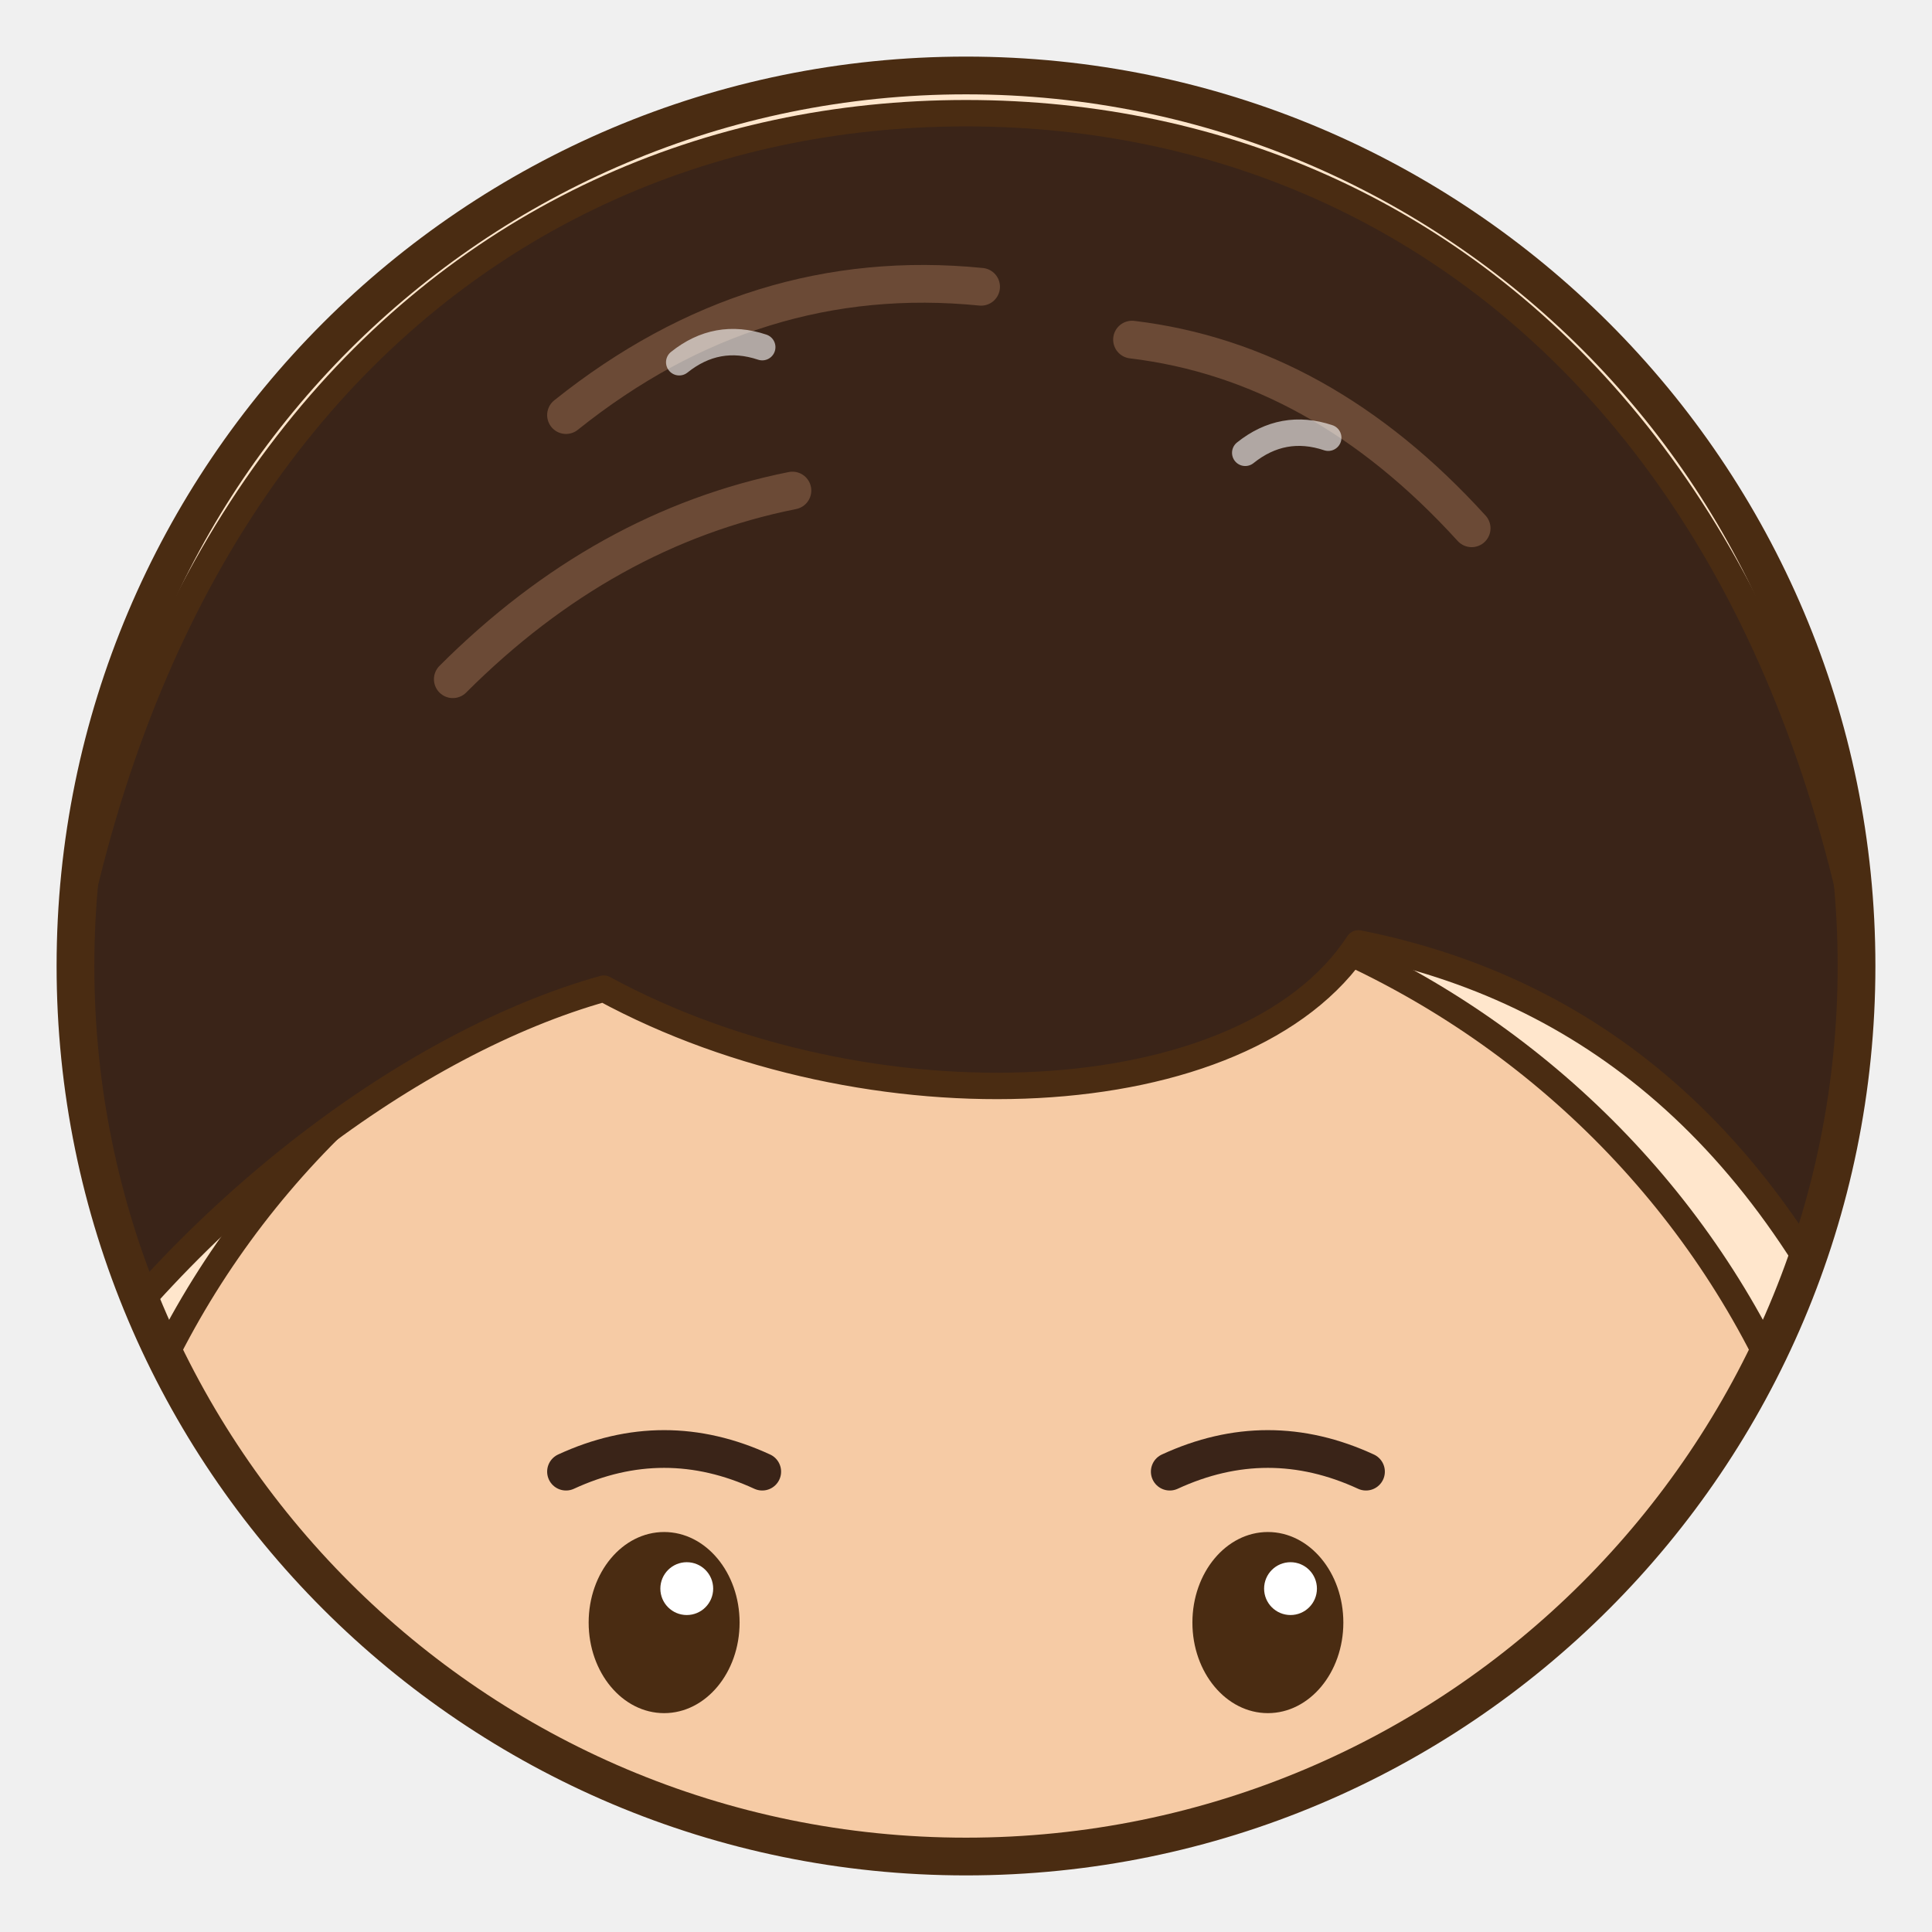
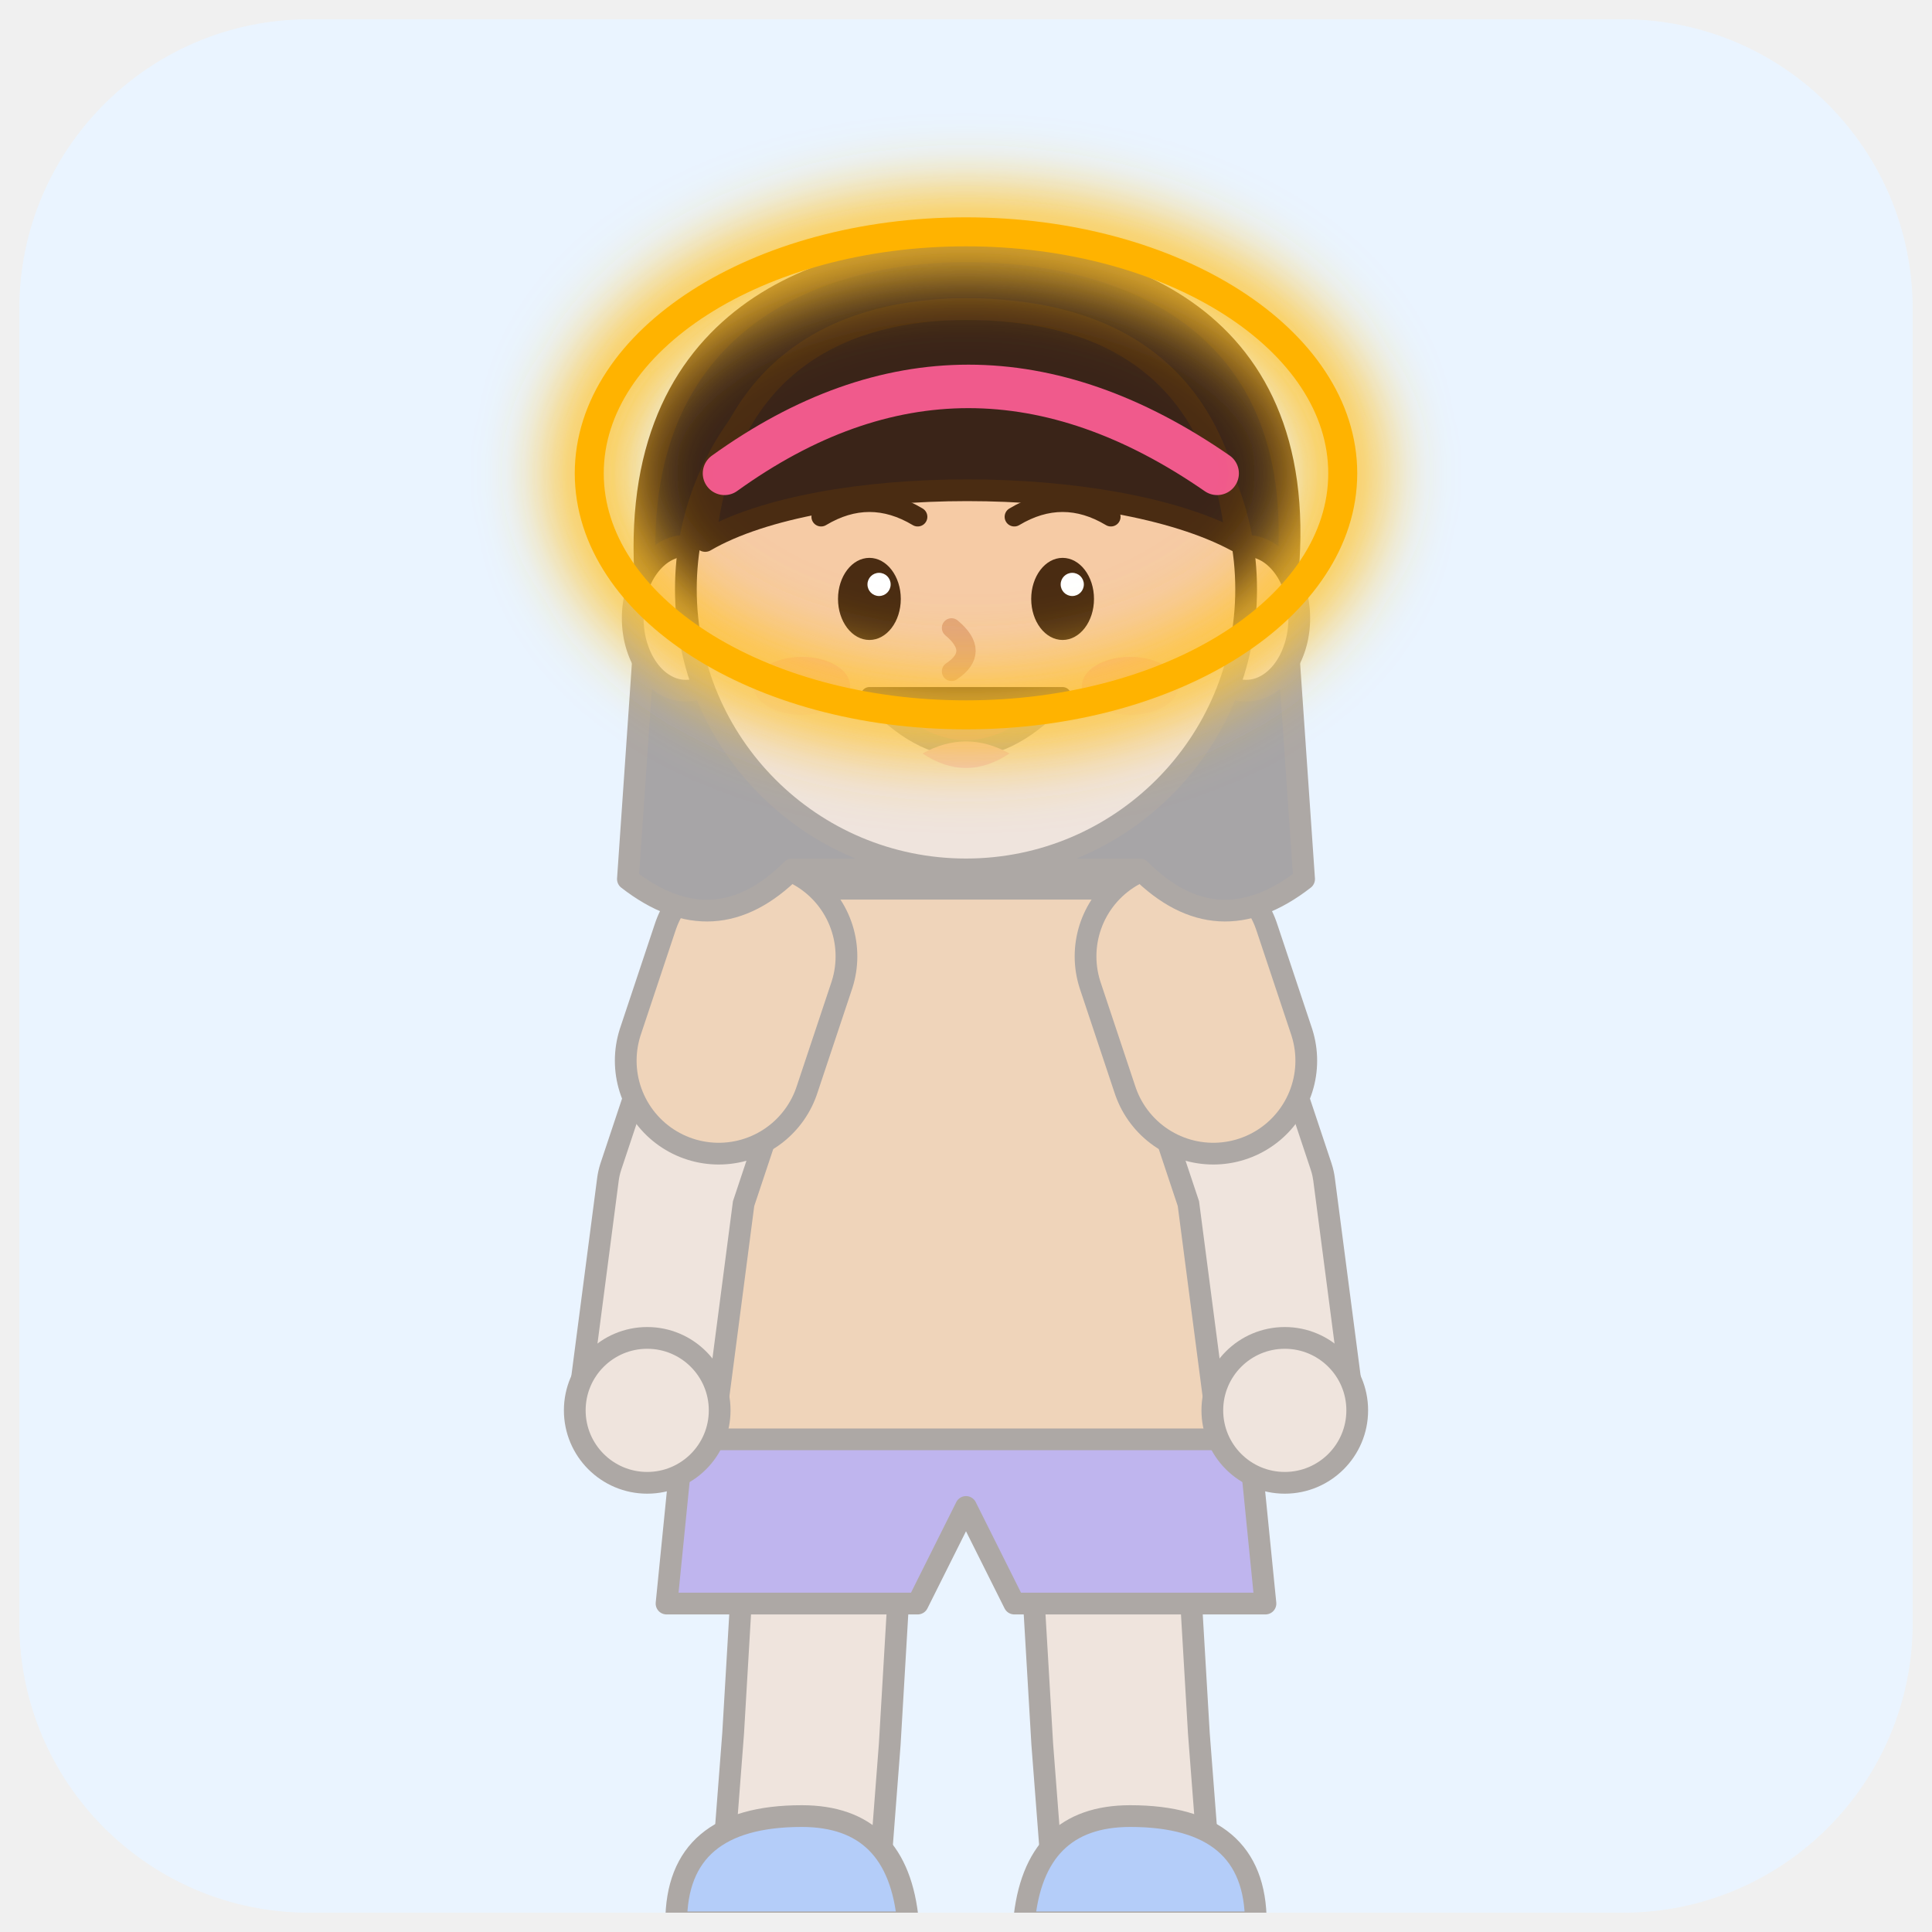
<svg xmlns="http://www.w3.org/2000/svg" viewBox="0 0 512 512">
+   <style>
+     .ring { animation: ring 1.6s ease-out infinite; transform-box: fill-box; transform-origin: center; }
+     @keyframes ring { 0% { transform: scale(1); opacity: .9 } 100% { transform: scale(1.6); opacity: 0 } }
+     .glow { animation: glow 1.6s ease-in-out infinite; }
+     @keyframes glow { 0%,100% { opacity: .55 } 50% { opacity: .95 } }
+     .beat { animation: beat 1s ease-in-out infinite; transform-box: fill-box; transform-origin: center; }
+     @keyframes beat { 0%,100% { transform: scale(1) } 15% { transform: scale(1.18) } 30% { transform: scale(1) } 45% { transform: scale(1.12) } }
+     @media (prefers-reduced-motion: reduce) { * { animation: none !important; } }
+   </style>
  <defs>
-     <clipPath id="w">
-       <circle cx="256" cy="256" r="236" />
+     <clipPath id="tile">
+       <rect x="4" y="4" width="392" height="392" rx="60" />
    </clipPath>
  </defs>
-   <circle cx="256" cy="256" r="236" fill="#FFE6CC" />
-   <g clip-path="url(#w)">
-     <ellipse cx="256" cy="460" rx="236" ry="230" fill="#F6CBA5" stroke="#4A2C12" stroke-width="7" stroke-linejoin="round" stroke-linecap="round" />
-     <ellipse cx="176" cy="430" rx="20" ry="24" fill="#4A2C12" />
-     <circle cx="182" cy="421" r="7" fill="#fff" />
-     <ellipse cx="336" cy="430" rx="20" ry="24" fill="#4A2C12" />
-     <circle cx="342" cy="421" r="7" fill="#fff" />
-     <path d="M150 390 q26 -12 52 0 M310 390 q26 -12 52 0" fill="none" stroke="#3A2418" stroke-width="10" stroke-linecap="round" stroke-linejoin="round" />
-     <path d="M10 380 C0 140 120 30 256 30 C392 30 512 140 502 380 C470 300 420 262 360 250 C330 296 230 300 160 262 C110 276 50 320 10 380 Z" fill="#3A2418" stroke="#4A2C12" stroke-width="7" stroke-linejoin="round" stroke-linecap="round" />
-     <path d="M150 110 Q200 70 260 76 M300 90 Q350 96 390 140 M120 180 Q160 140 210 130" fill="none" stroke="#6B4A36" stroke-width="10" stroke-linecap="round" stroke-linejoin="round" />
-     <path d="M180 96 q10 -8 22 -4" fill="none" stroke="#fff" stroke-width="7" stroke-linecap="round" opacity="0.6" />
-     <path d="M330 120 q10 -8 22 -4" fill="none" stroke="#fff" stroke-width="7" stroke-linecap="round" opacity="0.6" />
+   <g transform="scale(1.28)">
+     <g clip-path="url(#tile)">
+       <defs>
+         <g id="kid">
+           <g transform="translate(0 6)">
+             <g transform="translate(0 0)">
+               <path d="M170 320 L168 354 L166 380" fill="none" stroke="#4A2C12" stroke-width="37" stroke-linejoin="round" stroke-linecap="round" />
+               <path d="M170 320 L168 354 L166 380" fill="none" stroke="#F6CBA5" stroke-width="28" stroke-linejoin="round" stroke-linecap="round" />
+               <path d="M230 320 L232 354 L234 380" fill="none" stroke="#4A2C12" stroke-width="37" stroke-linejoin="round" stroke-linecap="round" />
+               <path d="M230 320 L232 354 L234 380" fill="none" stroke="#F6CBA5" stroke-width="28" stroke-linejoin="round" stroke-linecap="round" />
+               <path d="M140 392 Q140 370 166 370 Q186 370 188 392 Z" fill="#5B8DEF" stroke="#4A2C12" stroke-width="4.5" stroke-linejoin="round" stroke-linecap="round" />
+               <path d="M212 392 Q214 370 234 370 Q260 370 260 392 Z" fill="#5B8DEF" stroke="#4A2C12" stroke-width="4.5" stroke-linejoin="round" stroke-linecap="round" />
+               <path d="M142 286 L258 286 L262 326 L210 326 L200 306 L190 326 L138 326 Z" fill="#7A4FD1" stroke="#4A2C12" stroke-width="4.5" stroke-linejoin="round" stroke-linecap="round" />
+               <rect x="188" y="160" width="24" height="30" rx="0" fill="#F6CBA5" />
+               <path d="M188 160 V190 M212 160 V190" fill="none" stroke="#4A2C12" stroke-width="4.5" stroke-linejoin="round" stroke-linecap="round" />
+               <path d="M146 196 Q148 180 166 178 L234 178 Q252 180 254 196 L258 292 L142 292 Z" fill="#F7A14A" stroke="#4A2C12" stroke-width="4.5" stroke-linejoin="round" stroke-linecap="round" />
+               <g class="arm-l">
+                 <path d="M156 192 L140 240 L134 286" fill="none" stroke="#4A2C12" stroke-width="33" stroke-linejoin="round" stroke-linecap="round" />
+                 <path d="M156 192 L140 240 L134 286" fill="none" stroke="#F6CBA5" stroke-width="24" stroke-linejoin="round" stroke-linecap="round" />
+                 <path d="M156 192 L148.8 213.6" fill="none" stroke="#4A2C12" stroke-width="43" stroke-linejoin="round" stroke-linecap="round" />
+                 <path d="M156 192 L148.8 213.6" fill="none" stroke="#F7A14A" stroke-width="34" stroke-linejoin="round" stroke-linecap="round" />
+                 <circle cx="134" cy="286" r="15" fill="#F6CBA5" stroke="#4A2C12" stroke-width="4.5" stroke-linejoin="round" stroke-linecap="round" />
+               </g>
+               <g class="arm-r">
+                 <path d="M244 192 L260 240 L266 286" fill="none" stroke="#4A2C12" stroke-width="33" stroke-linejoin="round" stroke-linecap="round" />
+                 <path d="M244 192 L260 240 L266 286" fill="none" stroke="#F6CBA5" stroke-width="24" stroke-linejoin="round" stroke-linecap="round" />
+                 <path d="M244 192 L251.2 213.6" fill="none" stroke="#4A2C12" stroke-width="43" stroke-linejoin="round" stroke-linecap="round" />
+                 <path d="M244 192 L251.2 213.6" fill="none" stroke="#F7A14A" stroke-width="34" stroke-linejoin="round" stroke-linecap="round" />
+                 <circle cx="266" cy="286" r="15" fill="#F6CBA5" stroke="#4A2C12" stroke-width="4.5" stroke-linejoin="round" stroke-linecap="round" />
+               </g>
+               <g class="head" transform="translate(0 0) rotate(0 200 170)">
+                 <path d="M134 118 C128 60 170 46 200 46 C232 46 274 60 266 118 L270 176 Q252 190 236 174 L164 174 Q148 190 130 176 Z" fill="#3A2418" stroke="#4A2C12" stroke-width="4.5" stroke-linejoin="round" stroke-linecap="round" />
+                 <ellipse cx="142" cy="122" rx="11" ry="15" fill="#F6CBA5" stroke="#4A2C12" stroke-width="4.5" stroke-linejoin="round" stroke-linecap="round" />
+                 <ellipse cx="258" cy="122" rx="11" ry="15" fill="#F6CBA5" stroke="#4A2C12" stroke-width="4.5" stroke-linejoin="round" stroke-linecap="round" />
+                 <circle cx="200" cy="116" r="58" fill="#F6CBA5" stroke="#4A2C12" stroke-width="4.5" stroke-linejoin="round" stroke-linecap="round" />
+                 <ellipse cx="166" cy="136" rx="10" ry="6" fill="#F59A92" opacity="0.55" class="blush" />
+                 <ellipse cx="234" cy="136" rx="10" ry="6" fill="#F59A92" opacity="0.55" class="blush" />
+                 <path d="M197 124 q6 5 0 9" fill="none" stroke="#E2A57C" stroke-width="4" stroke-linejoin="round" stroke-linecap="round" />
+                 <path d="M170 101 q10 -6 20 0" fill="none" stroke="#4A2C12" stroke-width="4" stroke-linejoin="round" stroke-linecap="round" />
+                 <path d="M210 101 q10 -6 20 0" fill="none" stroke="#4A2C12" stroke-width="4" stroke-linejoin="round" stroke-linecap="round" />
+                 <ellipse cx="180" cy="118" rx="6.5" ry="8.5" fill="#4A2C12" />
+                 <ellipse cx="220" cy="118" rx="6.5" ry="8.5" fill="#4A2C12" />
+                 <circle cx="182" cy="115" r="2.4" fill="#fff" />
+                 <circle cx="222" cy="115" r="2.4" fill="#fff" />
+                 <path d="M180 138 Q200 160 220 138 Z" fill="#8A2B1E" stroke="#4A2C12" stroke-width="3.5" stroke-linejoin="round" stroke-linecap="round" />
+                 <path d="M191 150 Q200 145 209 150 Q200 156 191 150 Z" fill="#F07B7B" />
+                 <path d="M146 106 C150 68 176 58 200 58 C226 58 252 68 256 106 C230 92 170 92 146 106 Z" fill="#3A2418" stroke="#4A2C12" stroke-width="4.5" stroke-linejoin="round" stroke-linecap="round" />
+                 <path d="M150 92 Q200 56 252 92" fill="none" stroke="#F05A8C" stroke-width="9" stroke-linejoin="round" stroke-linecap="round" />
+               </g>
+             </g>
+           </g>
+         </g>
+         <mask id="hole">
+           <rect width="400" height="400" fill="#fff" />
+           <ellipse cx="200" cy="98" rx="78" ry="50" transform="rotate(0 200 98)" fill="#000" />
+         </mask>
+         <clipPath id="lens">
+           <circle cx="316" cy="86" r="70" />
+         </clipPath>
+         <filter id="soft" x="-50%" y="-50%" width="200%" height="200%">
+           <feGaussianBlur stdDeviation="7" />
+         </filter>
+       </defs>
+       <rect x="4" y="4" width="392" height="392" rx="60" fill="#EAF4FF" />
+       <use href="#kid" />
+       <rect x="4" y="4" width="392" height="392" rx="60" fill="#EAF4FF" opacity="0.62" mask="url(#hole)" />
+       <g class="glow">
+         <ellipse cx="200" cy="98" rx="78" ry="50" transform="rotate(0 200 98)" fill="none" stroke="#FFC531" stroke-width="16" filter="url(#soft)" />
+       </g>
+       <g class="ring">
+         <ellipse cx="200" cy="98" rx="78" ry="50" transform="rotate(0 200 98)" fill="none" stroke="#FFB300" stroke-width="5" />
+       </g>
+       <ellipse cx="200" cy="98" rx="78" ry="50" transform="rotate(0 200 98)" fill="none" stroke="#FFB300" stroke-width="6" />
+     </g>
  </g>
-   <circle cx="256" cy="256" r="236" fill="none" stroke="#4A2C12" stroke-width="10" />
</svg>
